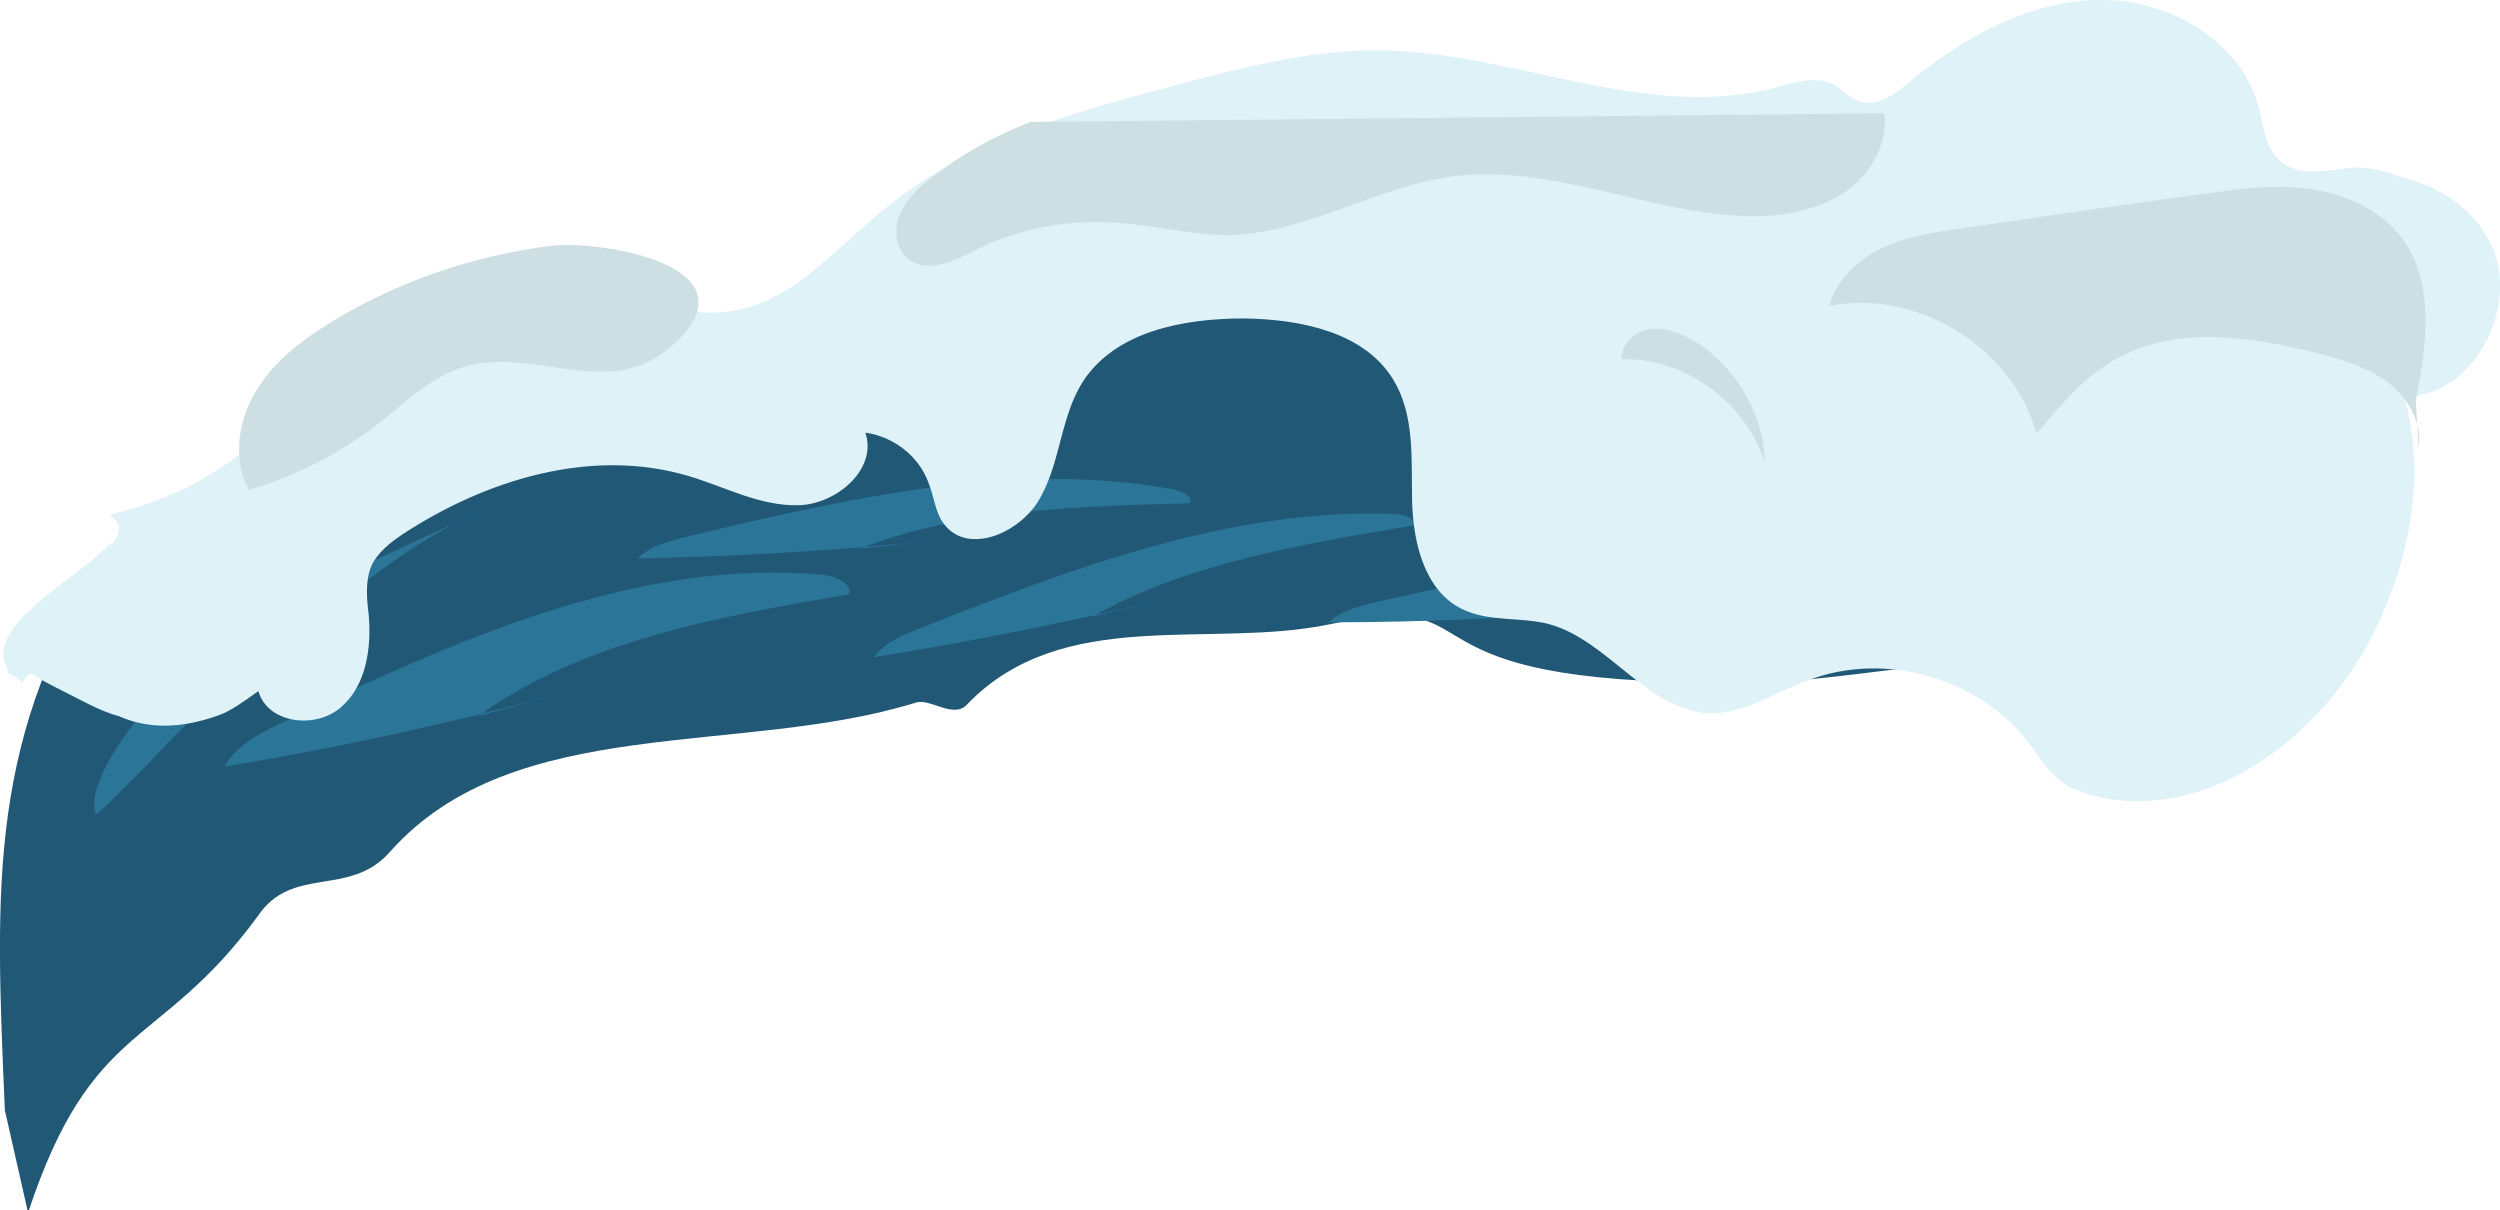
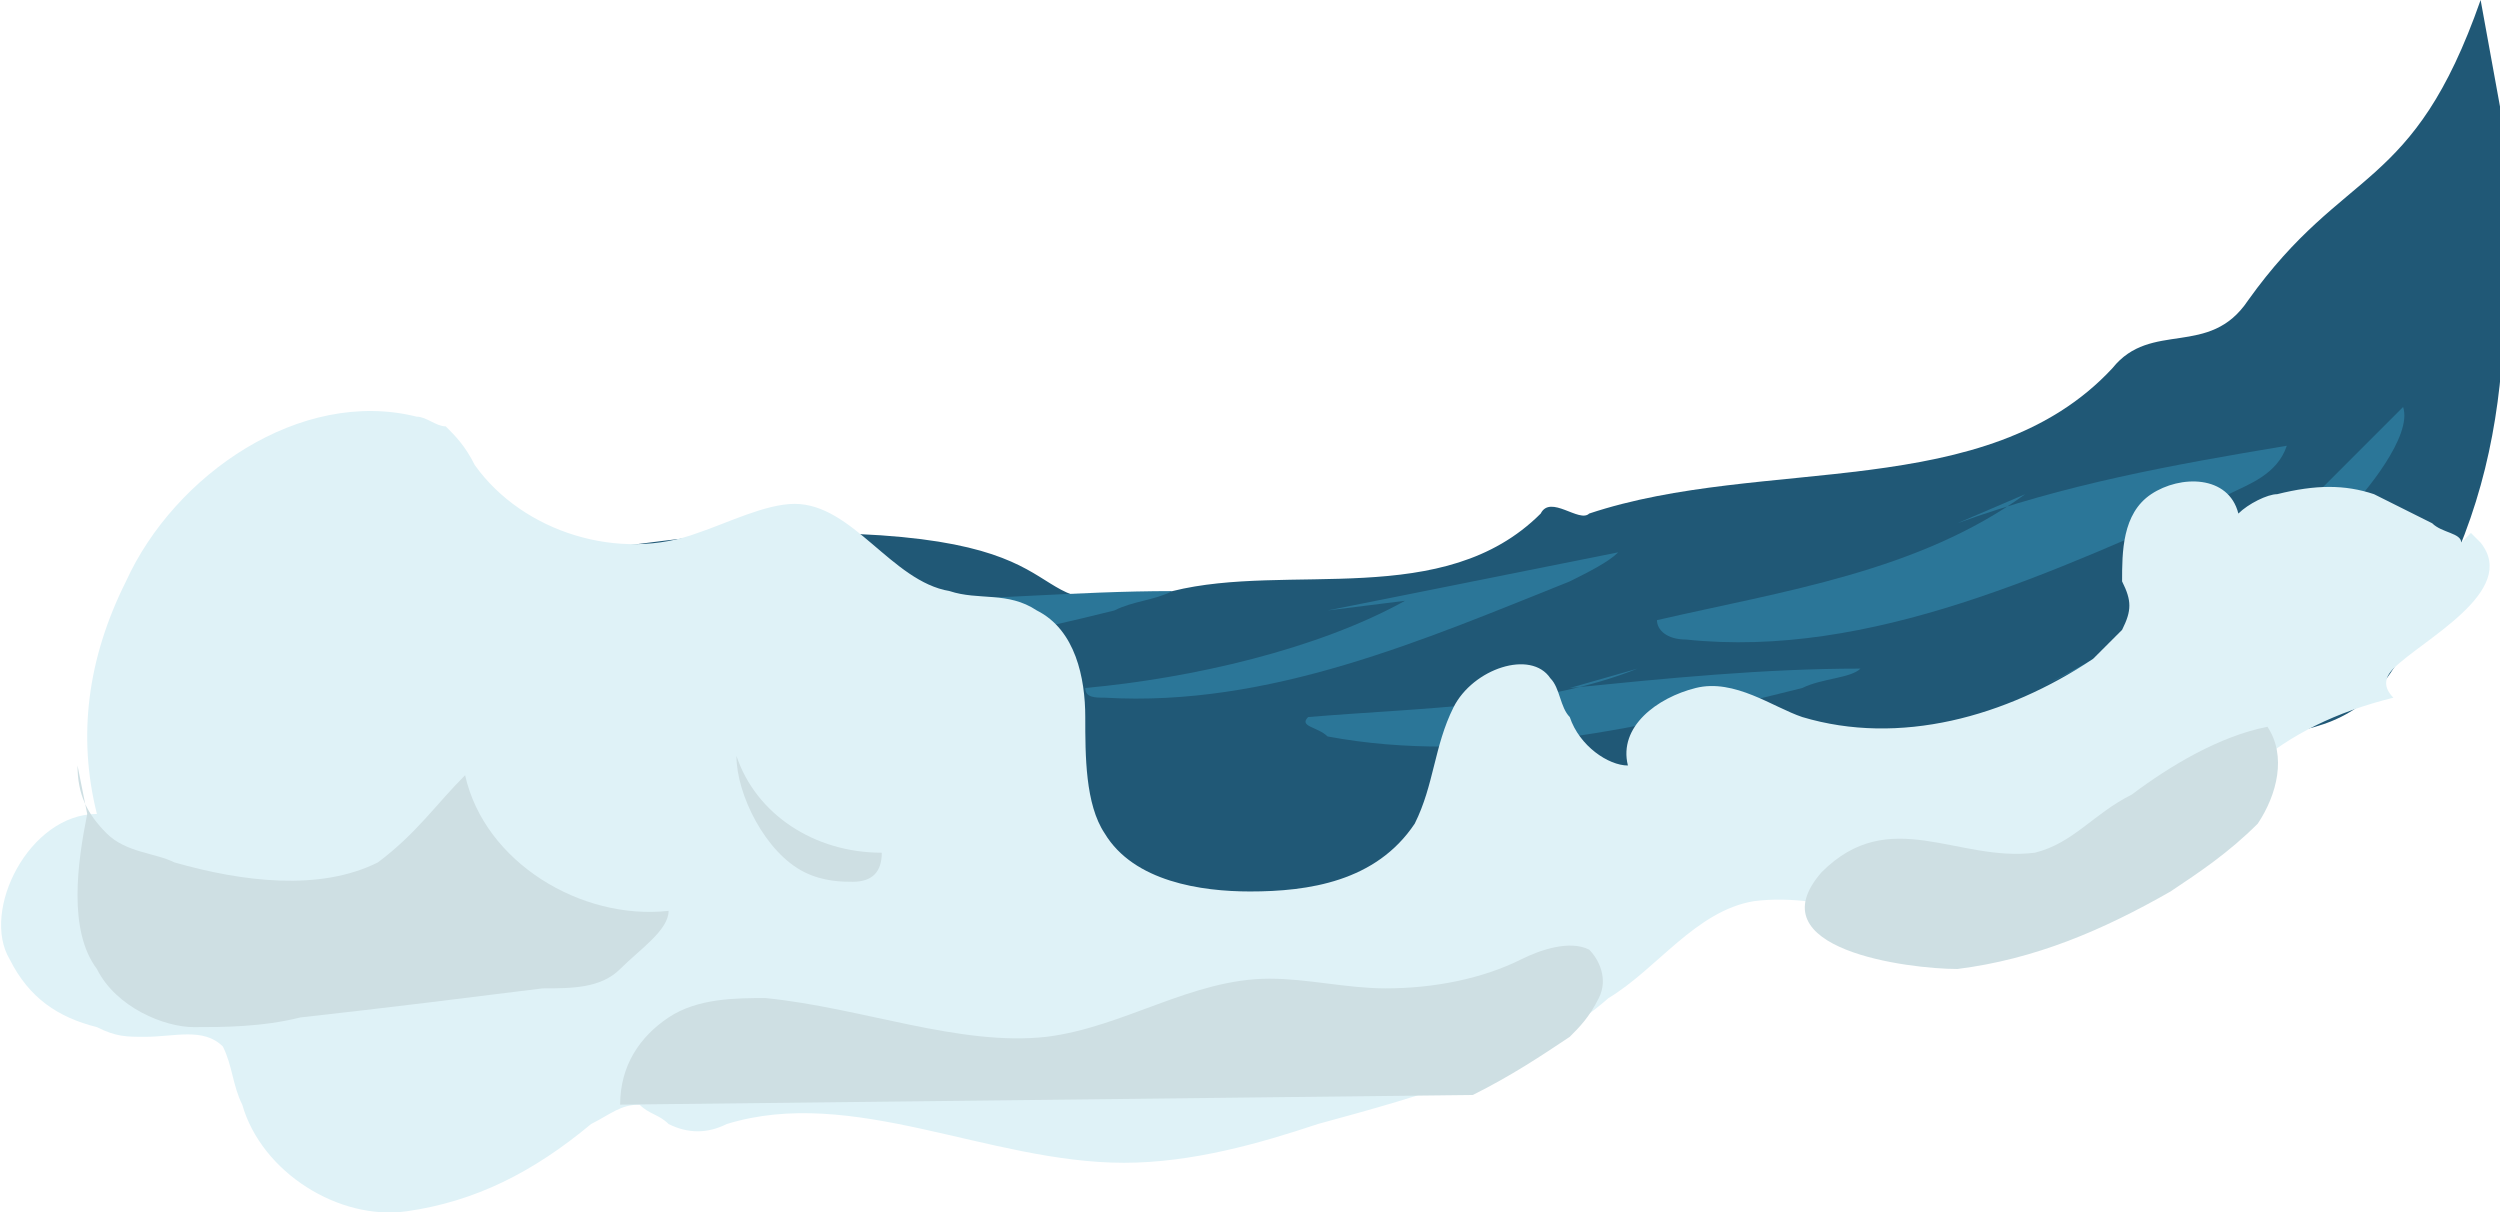
- <svg xmlns="http://www.w3.org/2000/svg" id="Layer_1" data-name="Layer 1" viewBox="0 0 25.83 12.5">
-   <defs>
-     <style>
-       .cls-1 {
-         fill: #205876;
-       }
- 
-       .cls-1, .cls-2, .cls-3, .cls-4 {
-         stroke-width: 0px;
-       }
- 
-       .cls-2 {
-         fill: #dff2f7;
-       }
- 
-       .cls-3 {
-         fill: #cedfe3;
-       }
- 
-       .cls-4 {
-         fill: #2b7698;
-       }
-     </style>
-   </defs>
-   <path class="cls-1" d="M.05,11.47c-.1-2.34-.18-3.87,1.1-5.82.73-1.12,2.04-.39,3.16-1.12,1.25-.82,3.2-.24,4.58-.81,2.35-.97,4.78-.49,7.25-1.04,1.63-.36,3.67.67,5.34.69,2.02.02-.62.38,1.1,1.64.41.3.8.64,1.09,1.06.57.81-.6.25-.86,1.2-.7-.05-1.16-.45-1.87-.48-.66-.02-2.73.38-3.41.26-3.22-.04-2.04-.97-3.79-.6-1.25.26-2.76-.2-3.75.83-.14.15-.38-.07-.53-.02-1.81.56-4.15.1-5.43,1.54-.42.48-1.01.13-1.37.67-1.02,1.39-1.71,1.06-2.37,3.06" />
-   <path class="cls-4" d="M3.64,6.11c.43-.32.86-.64,1.36-.84-.51.23-1.01.46-1.52.7-.3.14-.61.28-.9.45-.39.22-.74.51-1.03.85-.2.23-.67.83-.56,1.15.43-.38.8-.84,1.24-1.22s.93-.73,1.41-1.09Z" />
-   <path class="cls-4" d="M16.03,6.36c1.01-.39,2.24-.41,3.42-.42.05-.07-.09-.13-.2-.15-1.63-.31-3.34.05-4.94.41-.22.05-.45.1-.58.23,1.01,0,2.02-.05,3.02-.13" />
-   <path class="cls-4" d="M11.29,6.37c.94-.54,2.16-.75,3.31-.94.04-.08-.11-.12-.22-.12-1.66-.06-3.3.56-4.82,1.16-.21.08-.43.17-.53.32,1-.16,1.99-.36,2.96-.59" />
-   <path class="cls-4" d="M4.94,7.4c1.08-.78,2.49-1.03,3.83-1.26.04-.11-.13-.18-.26-.2-1.94-.18-3.83.69-5.58,1.52-.24.11-.49.24-.61.46,1.16-.19,2.31-.44,3.44-.75" />
-   <path class="cls-4" d="M8.88,5.67c1.01-.4,2.24-.44,3.41-.47.05-.07-.09-.13-.2-.15-1.63-.29-3.34.1-4.93.48-.22.05-.45.11-.57.24,1.01-.02,2.02-.08,3.01-.18" />
+ <svg xmlns="http://www.w3.org/2000/svg" version="1.1" id="Layer_1" x="0px" y="0px" viewBox="0 0 25.8 12.5" style="enable-background:new 0 0 25.8 12.5;" xml:space="preserve">
+   <style type="text/css">
+ 	.st0{fill:#205876;}
+ 	.st1{fill:#2B7698;}
+ 	.st2{fill:#DFF2F7;}
+ 	.st3{fill:#CEDFE3;}
+ </style>
+   <path class="st0" d="M25.8,1.1c0.1,2.3,0.2,3.9-1.1,5.8c-0.7,1.1-2,0.4-3.2,1.1c-1.2,0.8-3.2,0.2-4.6,0.8c-2.4,1-4.8,0.5-7.3,1  C8.1,10.2,6,9.2,4.3,9.2c-2,0,0.6-0.4-1.1-1.6C2.8,7.2,2.4,6.9,2.2,6.5C1.6,5.6,2.8,6.2,3,5.3c0.7,0.1,1.2,0.4,1.9,0.5  c0.7,0,2.7-0.4,3.4-0.3c3.2,0,2,1,3.8,0.6c1.2-0.3,2.8,0.2,3.8-0.8c0.1-0.2,0.4,0.1,0.5,0c1.8-0.6,4.1-0.1,5.4-1.5  c0.4-0.5,1-0.1,1.4-0.7c1-1.4,1.7-1.1,2.4-3.1" />
+   <path class="st1" d="M22.2,6.4c-0.4,0.3-0.9,0.6-1.4,0.8c0.5-0.2,1-0.5,1.5-0.7c0.3-0.1,0.6-0.3,0.9-0.4c0.4-0.2,0.7-0.5,1-0.8  c0.2-0.2,0.7-0.8,0.6-1.1c-0.4,0.4-0.8,0.8-1.2,1.2C23.2,5.7,22.7,6.1,22.2,6.4z" />
+   <path class="st1" d="M9.8,6.2c-1,0.4-2.2,0.4-3.4,0.4c0,0.1,0.1,0.1,0.2,0.2C8.2,7,9.9,6.7,11.5,6.3c0.2-0.1,0.4-0.1,0.6-0.2  c-1,0-2,0.1-3,0.1" />
+   <path class="st1" d="M14.5,6.2c-0.9,0.5-2.2,0.8-3.3,0.9c0,0.1,0.1,0.1,0.2,0.1c1.7,0.1,3.3-0.6,4.8-1.2c0.2-0.1,0.4-0.2,0.5-0.3  c-1,0.2-2,0.4-3,0.6" />
+   <path class="st1" d="M20.9,5.1c-1.1,0.8-2.5,1-3.8,1.3c0,0.1,0.1,0.2,0.3,0.2c1.9,0.2,3.8-0.7,5.6-1.5c0.2-0.1,0.5-0.2,0.6-0.5  c-1.2,0.2-2.3,0.4-3.4,0.8" />
+   <path class="st1" d="M16.9,6.9c-1,0.4-2.2,0.4-3.4,0.5c-0.1,0.1,0.1,0.1,0.2,0.2c1.6,0.3,3.3-0.1,4.9-0.5c0.2-0.1,0.5-0.1,0.6-0.2  c-1,0-2,0.1-3,0.2" />
  <g>
-     <path class="cls-2" d="M1.15,5.64c.1-.12.12-.23-.02-.32,1.19-.29,1.84-.93,2.57-2.07.13-.07.27-.14.4-.2.41-.17.84-.27,1.3-.22.77.07,1.52.54,2.27.36.59-.14,1-.66,1.48-1.04.84-.69,1.94-.99,3-1.27.67-.18,1.37-.36,2.07-.36,1.4,0,2.79.75,4.14.38.19-.05.4-.12.58-.03.1.05.17.15.29.18.17.05.34-.07.47-.18C20.25.41,20.91.03,21.64,0c.73-.03,1.5.4,1.69,1.09.06.21.07.45.24.58.2.17.51.08.77.06.16,0,.32.04.47.1.38.09.73.31.91.66.34.65-.15,1.61-.88,1.61.23.8.06,1.67-.3,2.41-.54,1.11-1.76,2.03-2.95,1.7-.11-.03-.21-.07-.3-.14-.13-.1-.21-.24-.31-.37-.51-.69-1.5-.98-2.3-.67-.34.12-.66.35-1.02.34-.64-.03-1.04-.75-1.65-.92-.3-.08-.63-.02-.91-.16-.38-.19-.5-.68-.51-1.11s.03-.88-.19-1.25c-.3-.5-.96-.63-1.54-.64-.63,0-1.33.13-1.67.65-.23.36-.23.81-.43,1.18-.19.38-.76.63-1.01.29-.09-.12-.1-.29-.16-.43-.1-.27-.36-.47-.65-.51.13.37-.29.74-.69.75-.4.01-.76-.19-1.13-.3-1-.3-2.09.03-2.96.6-.12.08-.25.18-.32.32-.07.16-.05.35-.03.52.03.34-.03.73-.29.95-.27.23-.76.16-.85-.17-.14.1-.29.21-.41.25q-.58.21-1.03.01c-.19-.05-.38-.16-.58-.26-.14-.07-.27-.14-.34-.19-.03.04-.06.06-.08.1-.05-.04-.1-.07-.15-.1,0-.01,0-.02,0-.03-.27-.47.76-.95,1.07-1.32Z" />
-     <path class="cls-3" d="M24.99,4.63c.04-.26-.11-.52-.32-.68s-.47-.23-.72-.3c-.69-.17-1.45-.29-2.07.05-.34.18-.59.49-.84.78-.24-.89-1.24-1.5-2.14-1.32.07-.27.3-.48.55-.6s.54-.16.81-.2c.82-.12,1.64-.24,2.45-.35.38-.05.76-.11,1.14-.06s.76.22.98.53c.33.46.24,1.1.13,1.66" />
-     <path class="cls-3" d="M19.47,1.17c.04.35-.18.69-.48.86s-.66.22-1.01.2c-.99-.05-1.96-.53-2.95-.41-.8.1-1.53.59-2.33.61-.4,0-.8-.11-1.2-.13-.48-.03-.97.06-1.41.28-.22.11-.5.25-.7.1-.14-.1-.16-.31-.09-.47s.2-.28.33-.38c.31-.24.65-.43,1.02-.57" />
-     <path class="cls-3" d="M4.87,3.77c-.37.08-.65.36-.95.6-.4.31-.86.55-1.35.69-.17-.32-.11-.72.08-1.03s.49-.53.8-.72c.68-.41,1.45-.67,2.24-.77.47-.06,2.07.18,1.34.95-.66.69-1.39.12-2.16.28Z" />
-     <path class="cls-3" d="M16.75,3.71c0-.16.15-.29.3-.31s.31.04.45.12c.42.25.73.76.73,1.25-.2-.62-.82-1.07-1.47-1.06Z" />
+     <path class="st2" d="M24.7,6.9c-0.1,0.1-0.1,0.2,0,0.3c-1.2,0.3-1.8,0.9-2.6,2.1c-0.1,0.1-0.3,0.1-0.4,0.2   c-0.4,0.2-0.8,0.3-1.3,0.2c-0.8-0.1-1.5-0.5-2.3-0.4c-0.6,0.1-1,0.7-1.5,1c-0.8,0.7-1.9,1-3,1.3C13,11.8,12.3,12,11.6,12   c-1.4,0-2.8-0.8-4.1-0.4c-0.2,0.1-0.4,0.1-0.6,0c-0.1-0.1-0.2-0.1-0.3-0.2c-0.2,0-0.3,0.1-0.5,0.2c-0.6,0.5-1.2,0.8-1.9,0.9   s-1.5-0.4-1.7-1.1c-0.1-0.2-0.1-0.4-0.2-0.6c-0.2-0.2-0.5-0.1-0.8-0.1c-0.2,0-0.3,0-0.5-0.1c-0.4-0.1-0.7-0.3-0.9-0.7   C-0.2,9.4,0.3,8.4,1,8.4C0.8,7.6,0.9,6.8,1.3,6c0.5-1.1,1.8-2,3-1.7c0.1,0,0.2,0.1,0.3,0.1c0.1,0.1,0.2,0.2,0.3,0.4   c0.5,0.7,1.5,1,2.3,0.7c0.3-0.1,0.7-0.3,1-0.3c0.6,0,1,0.8,1.6,0.9c0.3,0.1,0.6,0,0.9,0.2c0.4,0.2,0.5,0.7,0.5,1.1s0,0.9,0.2,1.2   c0.3,0.5,1,0.6,1.5,0.6c0.6,0,1.3-0.1,1.7-0.7c0.2-0.4,0.2-0.8,0.4-1.2c0.2-0.4,0.8-0.6,1-0.3c0.1,0.1,0.1,0.3,0.2,0.4   c0.1,0.3,0.4,0.5,0.6,0.5c-0.1-0.4,0.3-0.7,0.7-0.8s0.8,0.2,1.1,0.3c1,0.3,2.1,0,3-0.6c0.1-0.1,0.2-0.2,0.3-0.3   c0.1-0.2,0.1-0.3,0-0.5c0-0.3,0-0.7,0.3-0.9c0.3-0.2,0.8-0.2,0.9,0.2c0.1-0.1,0.3-0.2,0.4-0.2c0.4-0.1,0.7-0.1,1,0   c0.2,0.1,0.4,0.2,0.6,0.3c0.1,0.1,0.3,0.1,0.3,0.2c0,0,0.1-0.1,0.1-0.1c0,0,0.1,0.1,0.1,0.1c0,0,0,0,0,0C26,6.1,25,6.6,24.7,6.9   L24.7,6.9z" />
+     <path class="st3" d="M0.8,7.9c0,0.3,0.1,0.5,0.3,0.7c0.2,0.2,0.5,0.2,0.7,0.3c0.7,0.2,1.5,0.3,2.1,0C4.3,8.6,4.5,8.3,4.8,8   C5,8.9,6,9.5,6.9,9.4C6.9,9.6,6.6,9.8,6.4,10s-0.5,0.2-0.8,0.2c-0.8,0.1-1.6,0.2-2.5,0.3c-0.4,0.1-0.8,0.1-1.1,0.1S1.2,10.4,1,10   C0.7,9.6,0.8,8.9,0.9,8.4" />
+     <path class="st3" d="M6.4,11.4c0-0.4,0.2-0.7,0.5-0.9s0.7-0.2,1-0.2c1,0.1,2,0.5,2.9,0.4c0.8-0.1,1.5-0.6,2.3-0.6   c0.4,0,0.8,0.1,1.2,0.1c0.5,0,1-0.1,1.4-0.3c0.2-0.1,0.5-0.2,0.7-0.1c0.1,0.1,0.2,0.3,0.1,0.5s-0.2,0.3-0.3,0.4   c-0.3,0.2-0.6,0.4-1,0.6" />
+     <path class="st3" d="M21,8.8c0.4-0.1,0.6-0.4,1-0.6c0.4-0.3,0.9-0.6,1.4-0.7c0.2,0.3,0.1,0.7-0.1,1C23,8.8,22.7,9,22.4,9.2   c-0.7,0.4-1.4,0.7-2.2,0.8C19.7,10,18.1,9.8,18.8,9C19.5,8.3,20.2,8.9,21,8.8z" />
+     <path class="st3" d="M9.1,8.8c0,0.2-0.1,0.3-0.3,0.3c-0.1,0-0.3,0-0.5-0.1C7.9,8.8,7.6,8.2,7.6,7.8C7.8,8.4,8.4,8.8,9.1,8.8   L9.1,8.8z" />
  </g>
</svg>
